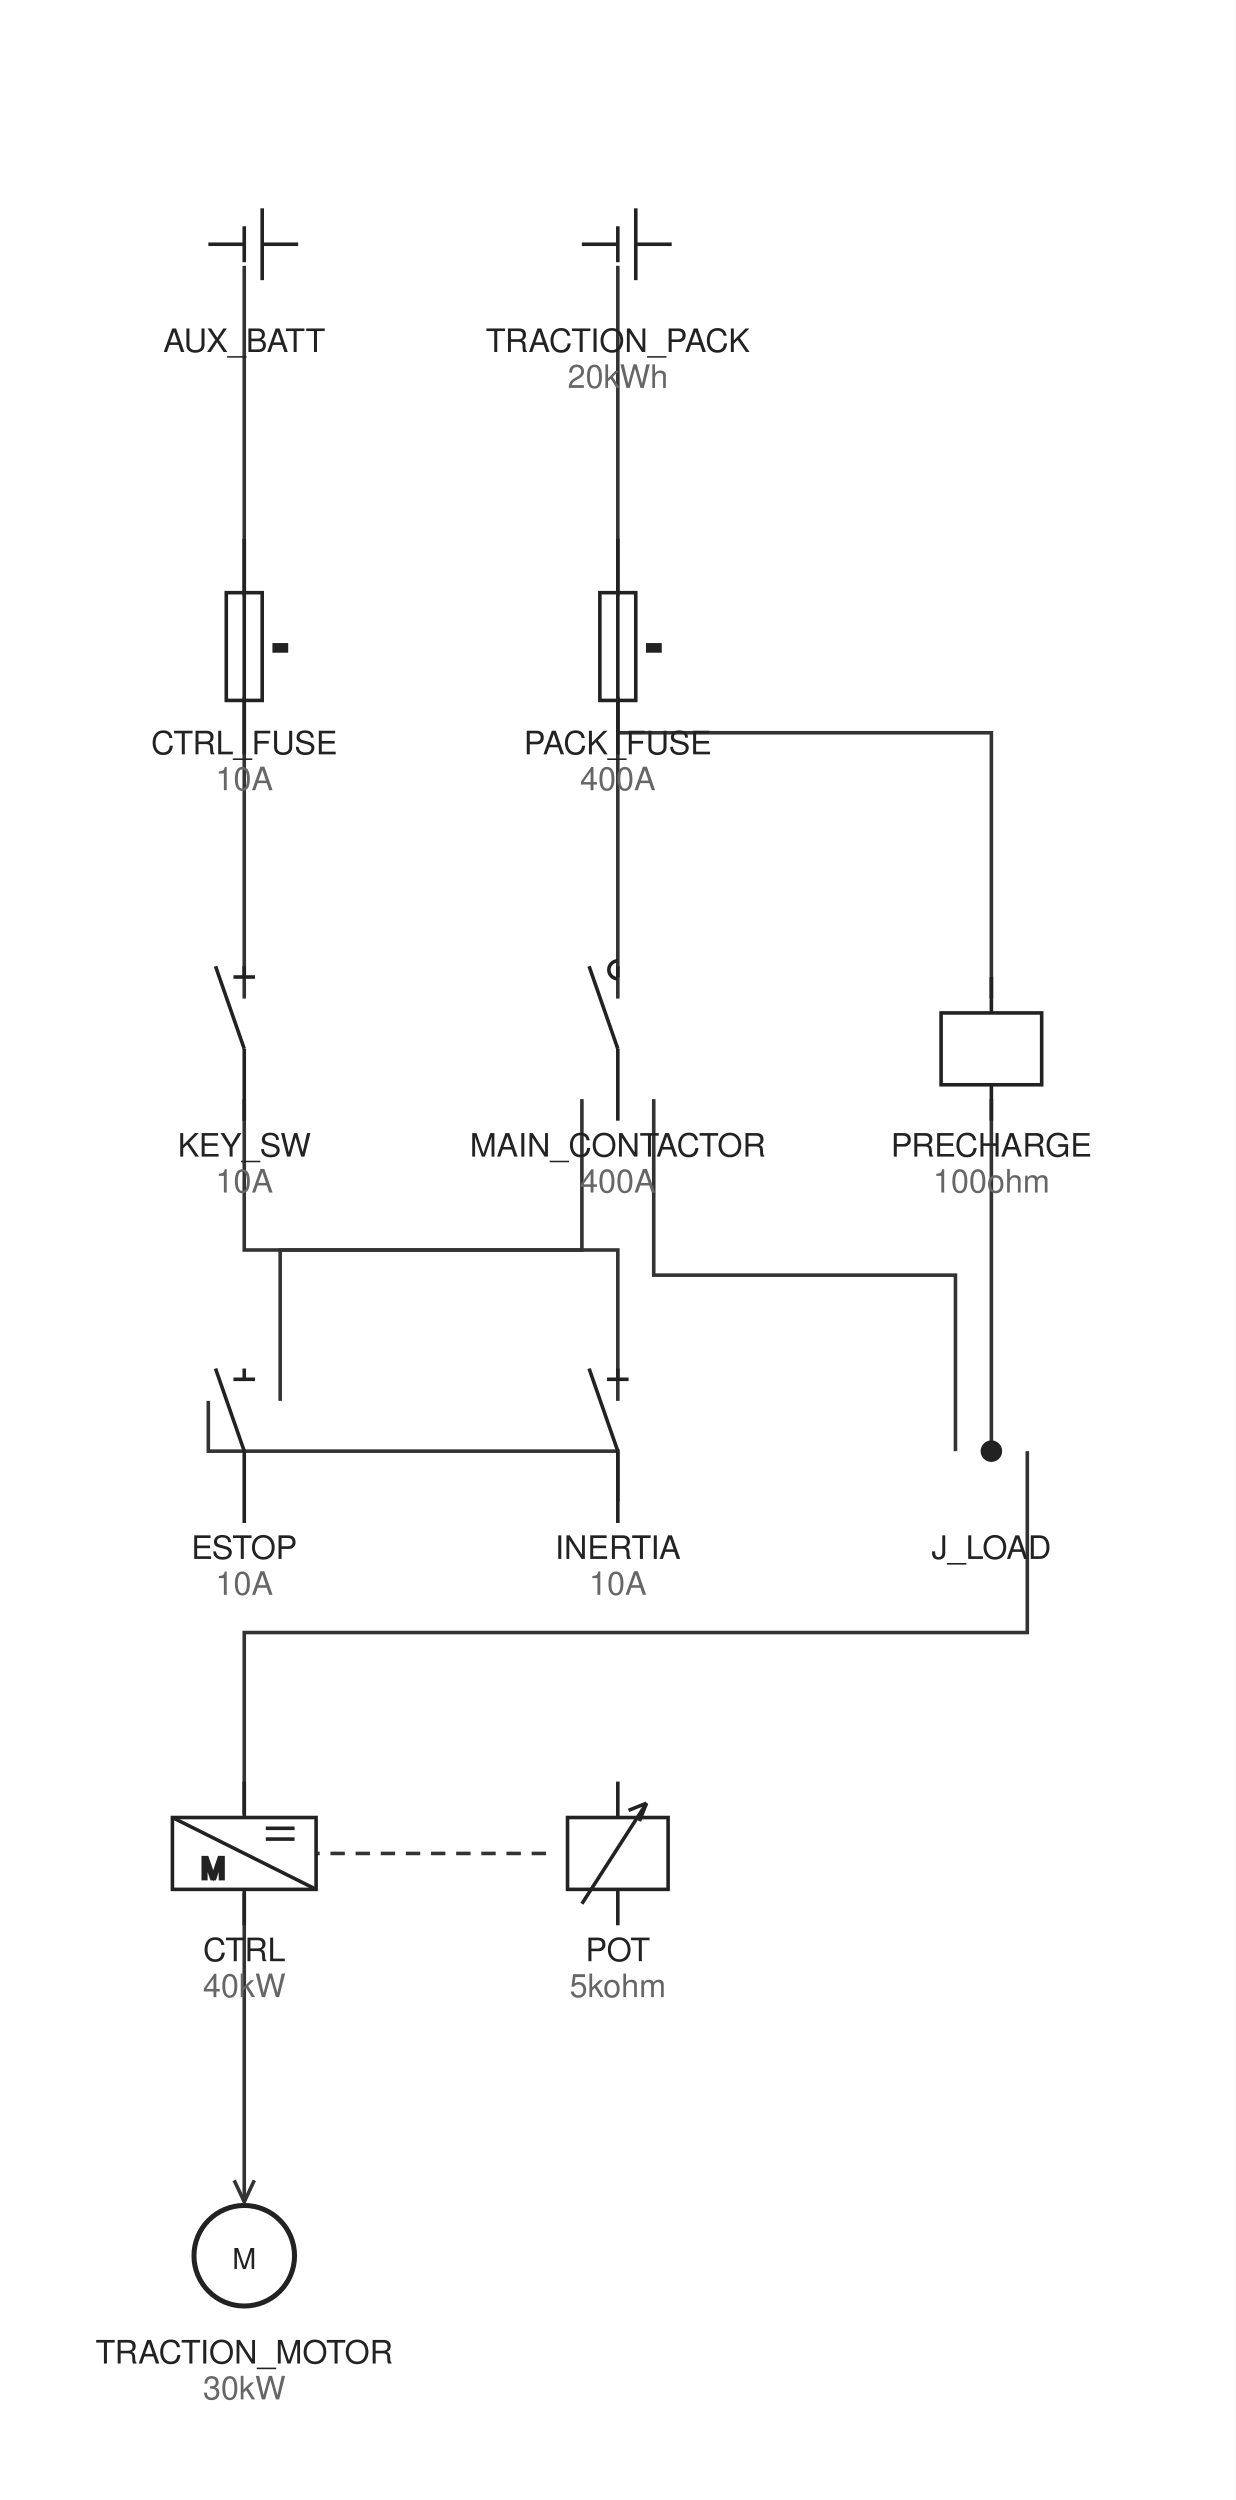
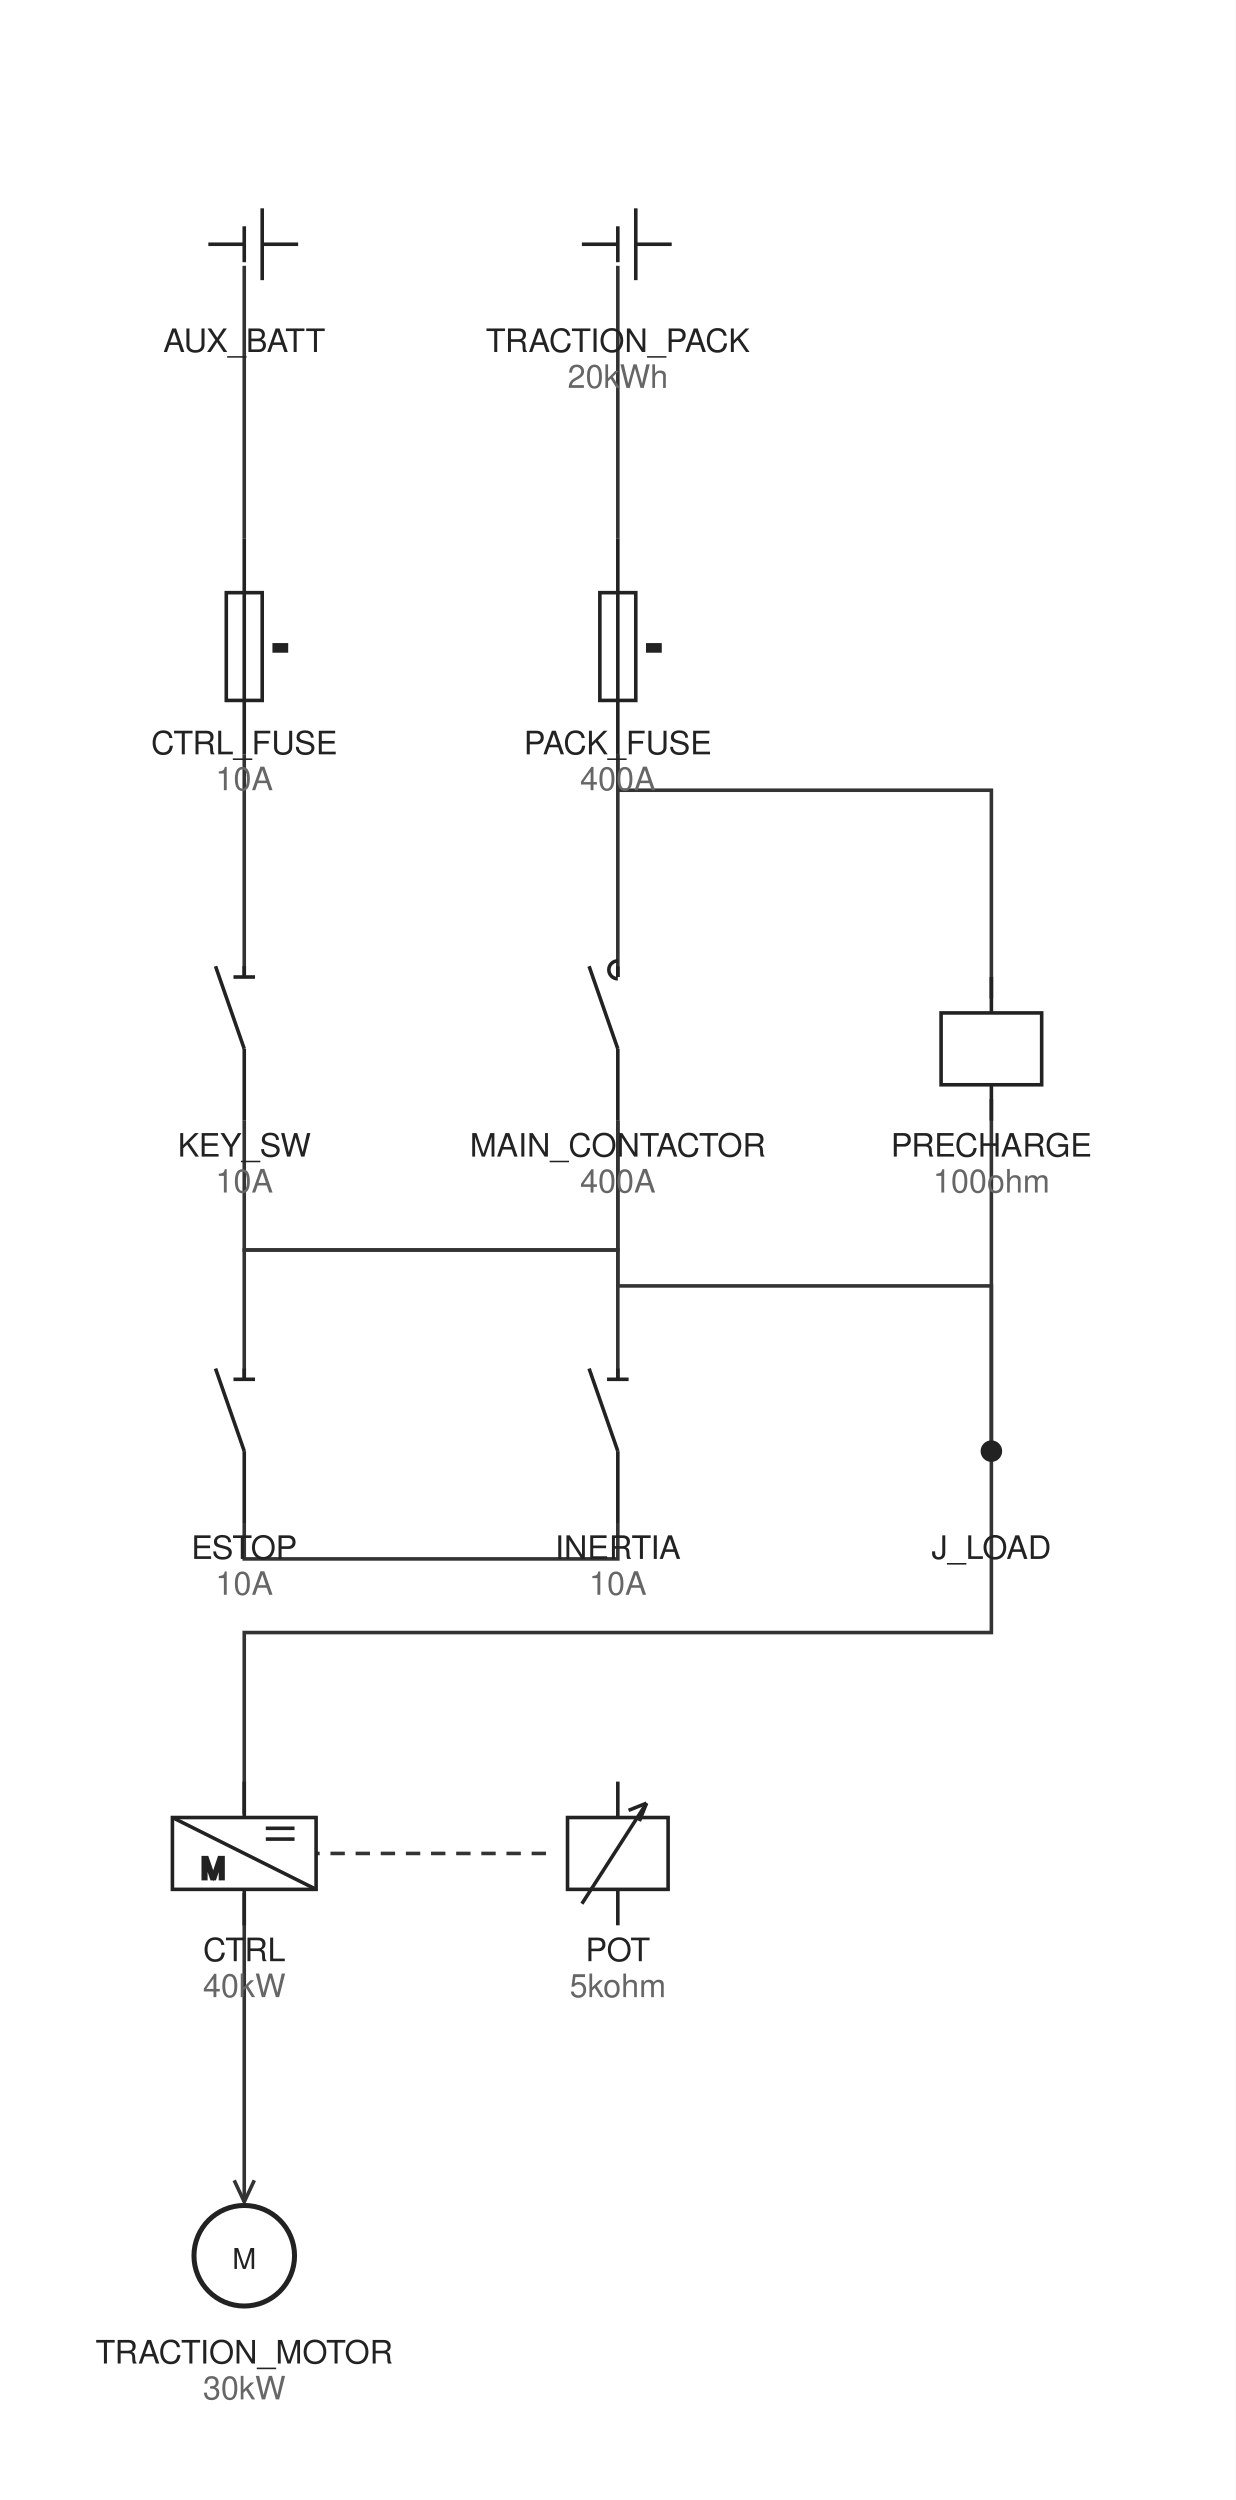
<svg xmlns="http://www.w3.org/2000/svg" viewBox="0 0 344.00 696.00" font-family="Helvetica, Arial, sans-serif" font-size="9">
  <rect x="0" y="0" width="344.00" height="696.00" fill="#ffffff" />
-   <polyline points="172.00,74.00 172.00,120.00 172.00,120.00 172.00,166.00" fill="none" stroke="#333333" stroke-width="1" />
-   <polyline points="172.00,194.00 172.00,204.00 172.00,204.00 172.00,278.00" fill="none" stroke="#333333" stroke-width="1" />
-   <polyline points="172.00,194.00 172.00,204.00 276.00,204.00 276.00,278.00" fill="none" stroke="#333333" stroke-width="1" />
-   <polyline points="182.00,306.00 182.00,355.00 266.00,355.00 266.00,404.00" fill="none" stroke="#333333" stroke-width="1" />
+   <polyline points="172.00,74.00 172.00,112.00 172.00,112.00 172.00,150.00" fill="none" stroke="#333333" stroke-width="1" />
+   <polyline points="172.00,210.00 172.00,220.00 172.00,220.00 172.00,272.00" fill="none" stroke="#333333" stroke-width="1" />
+   <polyline points="172.00,210.00 172.00,220.00 276.00,220.00 276.00,278.00" fill="none" stroke="#333333" stroke-width="1" />
+   <polyline points="172.00,312.00 172.00,358.00 276.00,358.00 276.00,404.00" fill="none" stroke="#333333" stroke-width="1" />
  <polyline points="276.00,306.00 276.00,355.00 276.00,355.00 276.00,404.00" fill="none" stroke="#333333" stroke-width="1" />
-   <polyline points="286.00,404.00 286.00,454.50 68.00,454.50 68.00,505.00" fill="none" stroke="#333333" stroke-width="1" />
+   <polyline points="276.00,404.00 276.00,454.50 68.00,454.50 68.00,505.00" fill="none" stroke="#333333" stroke-width="1" />
  <polyline points="68.00,527.00 68.00,570.00 68.00,570.00 68.00,613.00" fill="none" stroke="#333333" stroke-width="1" />
  <polyline points="152.00,516.00 120.00,516.00 120.00,516.00 88.00,516.00" fill="none" stroke="#333333" stroke-width="1" stroke-dasharray="4 3" />
-   <polyline points="68.00,74.00 68.00,120.00 68.00,120.00 68.00,166.00" fill="none" stroke="#333333" stroke-width="1" />
-   <polyline points="68.00,194.00 68.00,236.00 68.00,236.00 68.00,278.00" fill="none" stroke="#333333" stroke-width="1" />
-   <polyline points="68.00,306.00 68.00,348.00 172.00,348.00 172.00,390.00" fill="none" stroke="#333333" stroke-width="1" />
-   <polyline points="172.00,418.00 172.00,404.00 58.00,404.00 58.00,390.00" fill="none" stroke="#333333" stroke-width="1" />
-   <polyline points="78.00,390.00 78.00,348.00 162.00,348.00 162.00,306.00" fill="none" stroke="#333333" stroke-width="1" />
+   <polyline points="68.00,74.00 68.00,112.00 68.00,112.00 68.00,150.00" fill="none" stroke="#333333" stroke-width="1" />
+   <polyline points="68.00,210.00 68.00,241.00 68.00,241.00 68.00,272.00" fill="none" stroke="#333333" stroke-width="1" />
+   <polyline points="68.00,312.00 68.00,348.00 172.00,348.00 172.00,384.00" fill="none" stroke="#333333" stroke-width="1" />
+   <polyline points="172.00,424.00 172.00,434.00 68.00,434.00 68.00,424.00" fill="none" stroke="#333333" stroke-width="1" />
+   <polyline points="68.00,384.00 68.00,348.00 172.00,348.00 172.00,312.00" fill="none" stroke="#333333" stroke-width="1" />
  <path d="M 65.20 607.00 L 68.00 613.00 L 70.80 607.00" fill="none" stroke="#333333" stroke-width="1" />
  <g transform="translate(68.00 68.00)" fill="none" stroke="#222222" stroke-width="1">
    <line x1="-10" y1="0" x2="0" y2="0" />
    <line x1="0" y1="-5" x2="0" y2="5" />
    <line x1="5" y1="-10" x2="5" y2="10" />
    <line x1="5" y1="0" x2="15" y2="0" />
  </g>
  <g transform="translate(68.00 516.00)" fill="none" stroke="#222222" stroke-width="1">
    <rect x="-20" y="-10" width="40" height="20" />
    <line x1="0" y1="-20" x2="0" y2="-10" />
    <line x1="0" y1="10" x2="0" y2="20" />
    <line x1="-20" y1="-10" x2="20" y2="10" />
    <line x1="6" y1="-7" x2="14" y2="-7" />
    <line x1="6" y1="-4" x2="14" y2="-4" />
    <text x="-12" y="7" font-size="8" fill="#222222">M</text>
  </g>
  <g transform="translate(68.00 180.00)" fill="none" stroke="#222222" stroke-width="1">
    <line x1="0" y1="-30" x2="0" y2="30" />
    <rect x="-5" y="-15" width="10" height="30" />
    <text x="8" y="2" font-size="7" fill="#222222">=</text>
  </g>
  <g transform="translate(68.00 404.00)" fill="none" stroke="#222222" stroke-width="1">
    <line x1="0" y1="-20" x2="0" y2="-23" />
    <line x1="0" y1="0" x2="0" y2="20" />
    <line x1="0" y1="0" x2="-8" y2="-23" />
    <line x1="-3" y1="-20" x2="3" y2="-20" />
  </g>
  <g transform="translate(172.00 404.00)" fill="none" stroke="#222222" stroke-width="1">
    <line x1="0" y1="-20" x2="0" y2="-23" />
    <line x1="0" y1="0" x2="0" y2="20" />
    <line x1="0" y1="0" x2="-8" y2="-23" />
    <line x1="-3" y1="-20" x2="3" y2="-20" />
  </g>
  <circle cx="276.00" cy="404.00" r="3" fill="#222222" />
  <g transform="translate(68.00 292.00)" fill="none" stroke="#222222" stroke-width="1">
    <line x1="0" y1="-20" x2="0" y2="-23" />
    <line x1="0" y1="0" x2="0" y2="20" />
    <line x1="0" y1="0" x2="-8" y2="-23" />
    <line x1="-3" y1="-20" x2="3" y2="-20" />
  </g>
  <g transform="translate(172.00 292.00)" fill="none" stroke="#222222" stroke-width="1">
    <line x1="0" y1="-20" x2="0" y2="-23" />
    <line x1="0" y1="0" x2="0" y2="20" />
    <line x1="0" y1="0" x2="-8" y2="-23" />
    <path d="M 0 -24.5 A 2.5 2.5 0 0 0 0 -19.5" />
  </g>
  <g transform="translate(172.00 180.00)" fill="none" stroke="#222222" stroke-width="1">
    <line x1="0" y1="-30" x2="0" y2="30" />
    <rect x="-5" y="-15" width="10" height="30" />
    <text x="8" y="2" font-size="7" fill="#222222">=</text>
  </g>
  <g transform="translate(172.00 516.00)" fill="none" stroke="#222222" stroke-width="1">
    <line x1="0" y1="-20" x2="0" y2="-10" />
    <rect x="-14" y="-10" width="28" height="20" />
    <line x1="0" y1="10" x2="0" y2="20" />
    <line x1="-10" y1="14" x2="8" y2="-14" />
    <line x1="8" y1="-14" x2="3" y2="-12" />
    <line x1="8" y1="-14" x2="6" y2="-9" />
  </g>
  <g transform="translate(276.00 292.00)" fill="none" stroke="#222222" stroke-width="1">
    <line x1="0" y1="-20" x2="0" y2="-10" />
    <rect x="-14" y="-10" width="28" height="20" />
    <line x1="0" y1="10" x2="0" y2="20" />
  </g>
  <circle cx="68.00" cy="628.00" r="14.00" stroke="#222222" stroke-width="1.4" fill="none" />
  <text x="68.00" y="629.00" text-anchor="middle" dominant-baseline="middle" fill="#222222" font-size="8">M</text>
  <g transform="translate(172.00 68.00)" fill="none" stroke="#222222" stroke-width="1">
    <line x1="-10" y1="0" x2="0" y2="0" />
    <line x1="0" y1="-5" x2="0" y2="5" />
    <line x1="5" y1="-10" x2="5" y2="10" />
    <line x1="5" y1="0" x2="15" y2="0" />
  </g>
  <text x="68.00" y="98.00" text-anchor="middle" fill="#222222">AUX_BATT</text>
  <text x="68.00" y="546.00" text-anchor="middle" fill="#222222">CTRL</text>
  <text x="68.00" y="556.00" text-anchor="middle" fill="#666666">40kW</text>
  <text x="68.00" y="210.00" text-anchor="middle" fill="#222222">CTRL_FUSE</text>
  <text x="68.00" y="220.00" text-anchor="middle" fill="#666666">10A</text>
  <text x="68.00" y="434.00" text-anchor="middle" fill="#222222">ESTOP</text>
  <text x="68.00" y="444.00" text-anchor="middle" fill="#666666">10A</text>
  <text x="172.00" y="434.00" text-anchor="middle" fill="#222222">INERTIA</text>
  <text x="172.00" y="444.00" text-anchor="middle" fill="#666666">10A</text>
  <text x="276.00" y="434.00" text-anchor="middle" fill="#222222">J_LOAD</text>
  <text x="68.00" y="322.00" text-anchor="middle" fill="#222222">KEY_SW</text>
  <text x="68.00" y="332.00" text-anchor="middle" fill="#666666">10A</text>
  <text x="172.00" y="322.00" text-anchor="middle" fill="#222222">MAIN_CONTACTOR</text>
  <text x="172.00" y="332.00" text-anchor="middle" fill="#666666">400A</text>
  <text x="172.00" y="210.00" text-anchor="middle" fill="#222222">PACK_FUSE</text>
  <text x="172.00" y="220.00" text-anchor="middle" fill="#666666">400A</text>
  <text x="172.00" y="546.00" text-anchor="middle" fill="#222222">POT</text>
  <text x="172.00" y="556.00" text-anchor="middle" fill="#666666">5kohm</text>
  <text x="276.00" y="322.00" text-anchor="middle" fill="#222222">PRECHARGE</text>
  <text x="276.00" y="332.00" text-anchor="middle" fill="#666666">100ohm</text>
  <text x="68.00" y="658.00" text-anchor="middle" fill="#222222">TRACTION_MOTOR</text>
  <text x="68.00" y="668.00" text-anchor="middle" fill="#666666">30kW</text>
  <text x="172.00" y="98.00" text-anchor="middle" fill="#222222">TRACTION_PACK</text>
  <text x="172.00" y="108.00" text-anchor="middle" fill="#666666">20kWh</text>
</svg>
